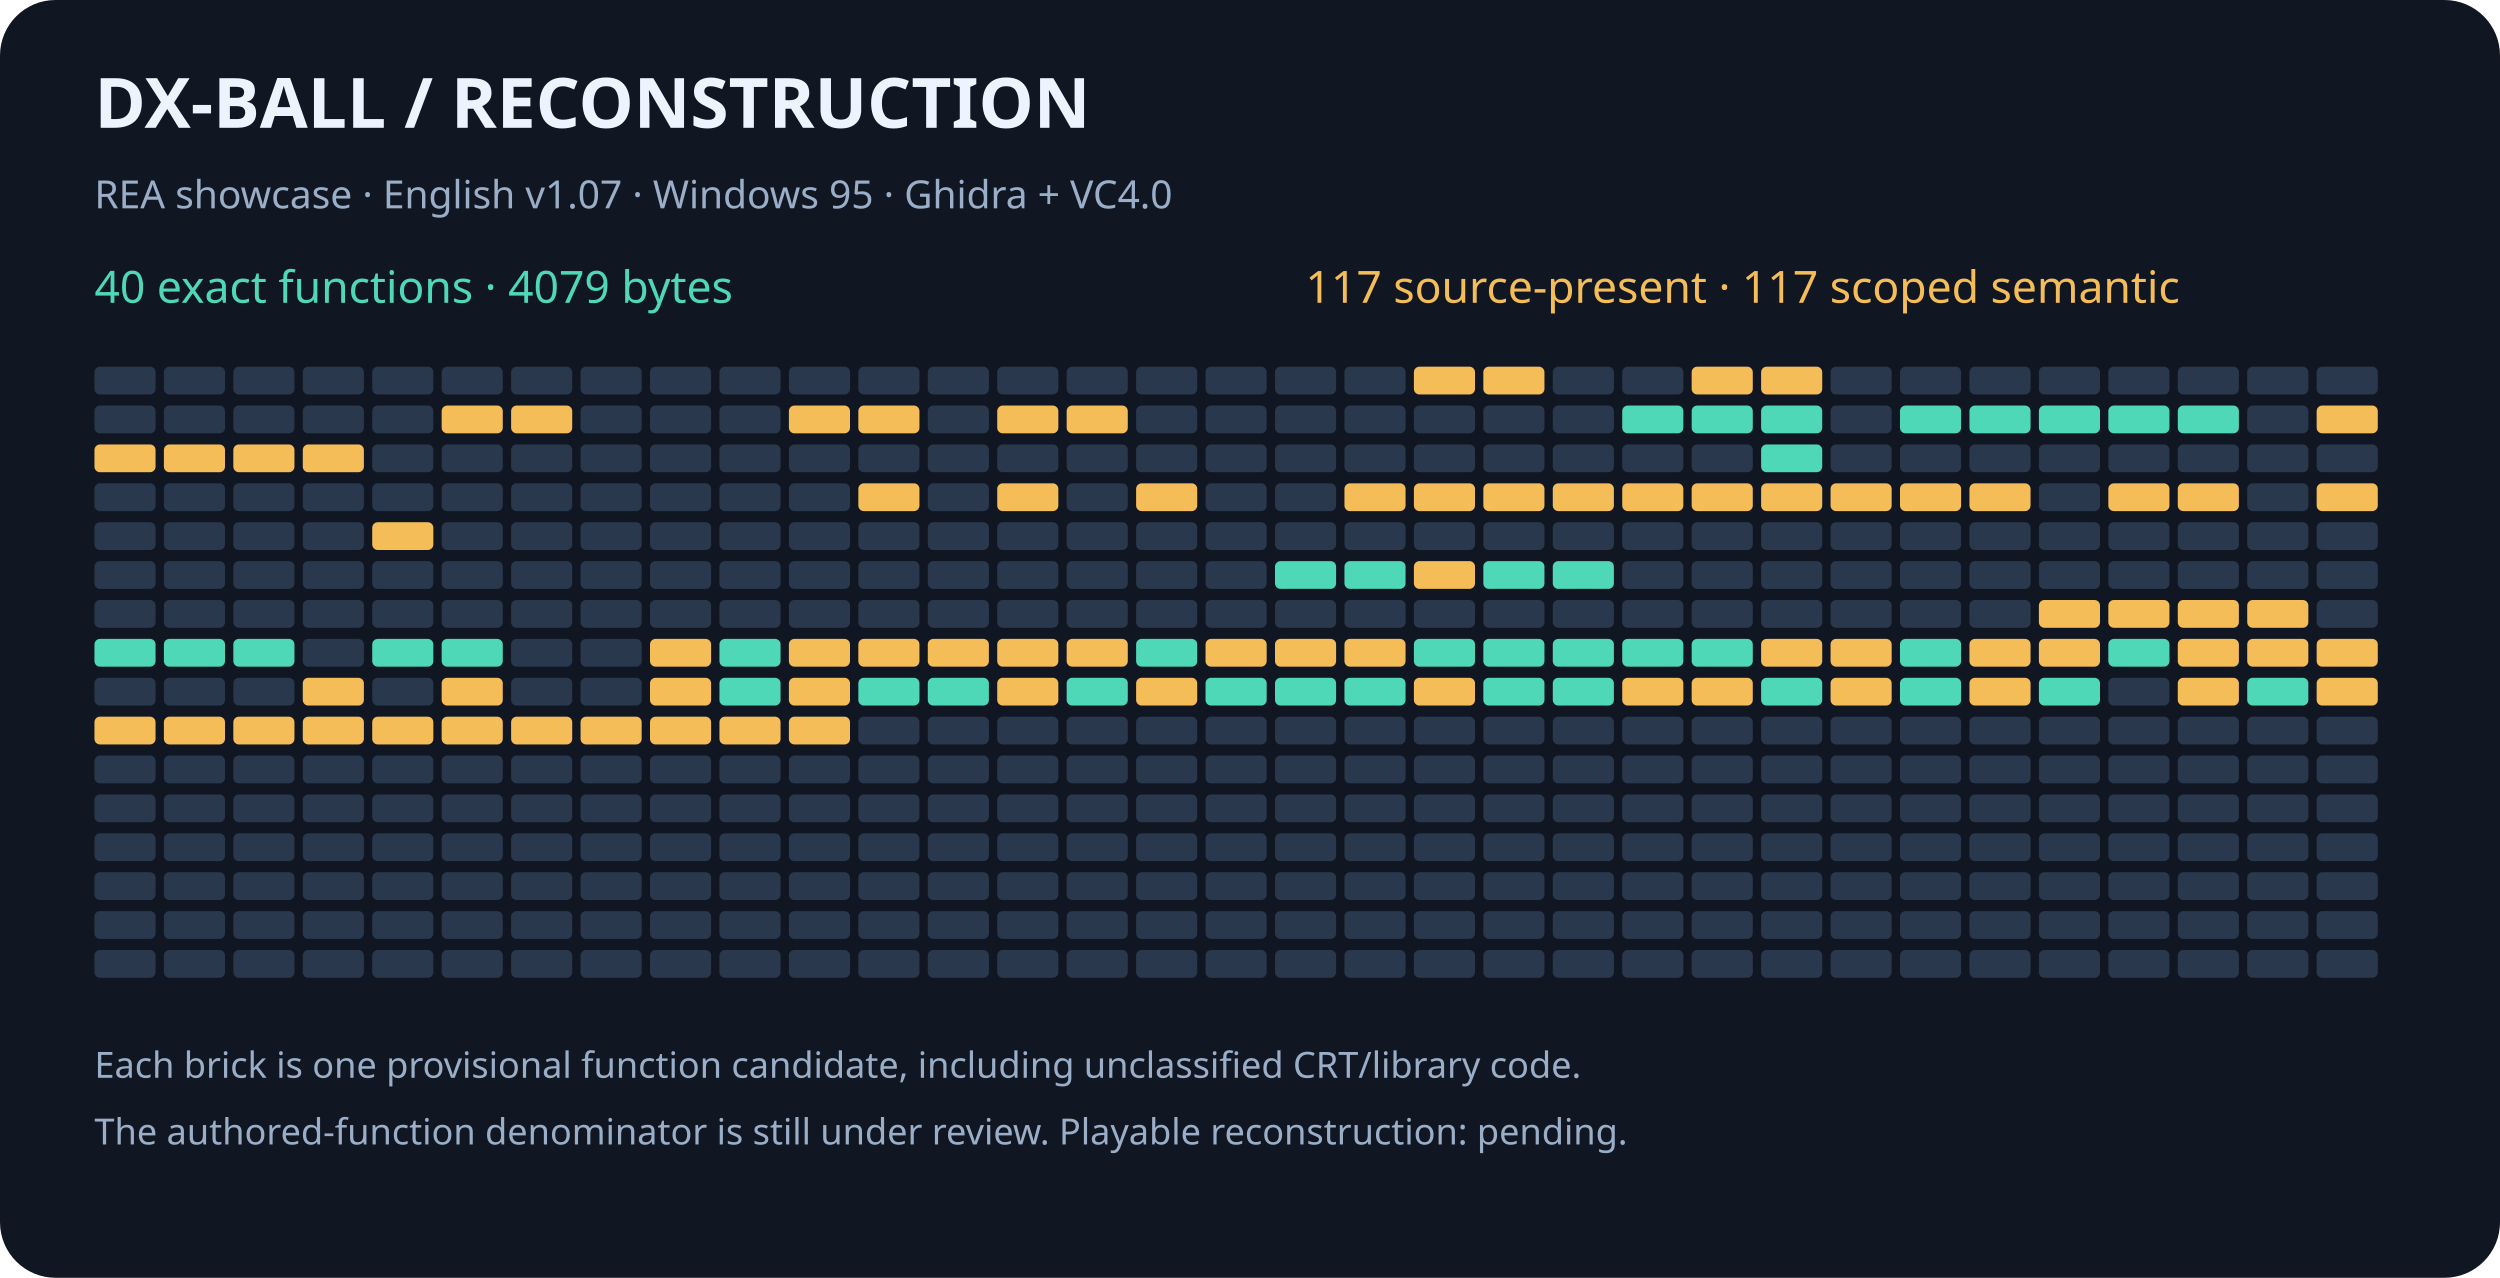
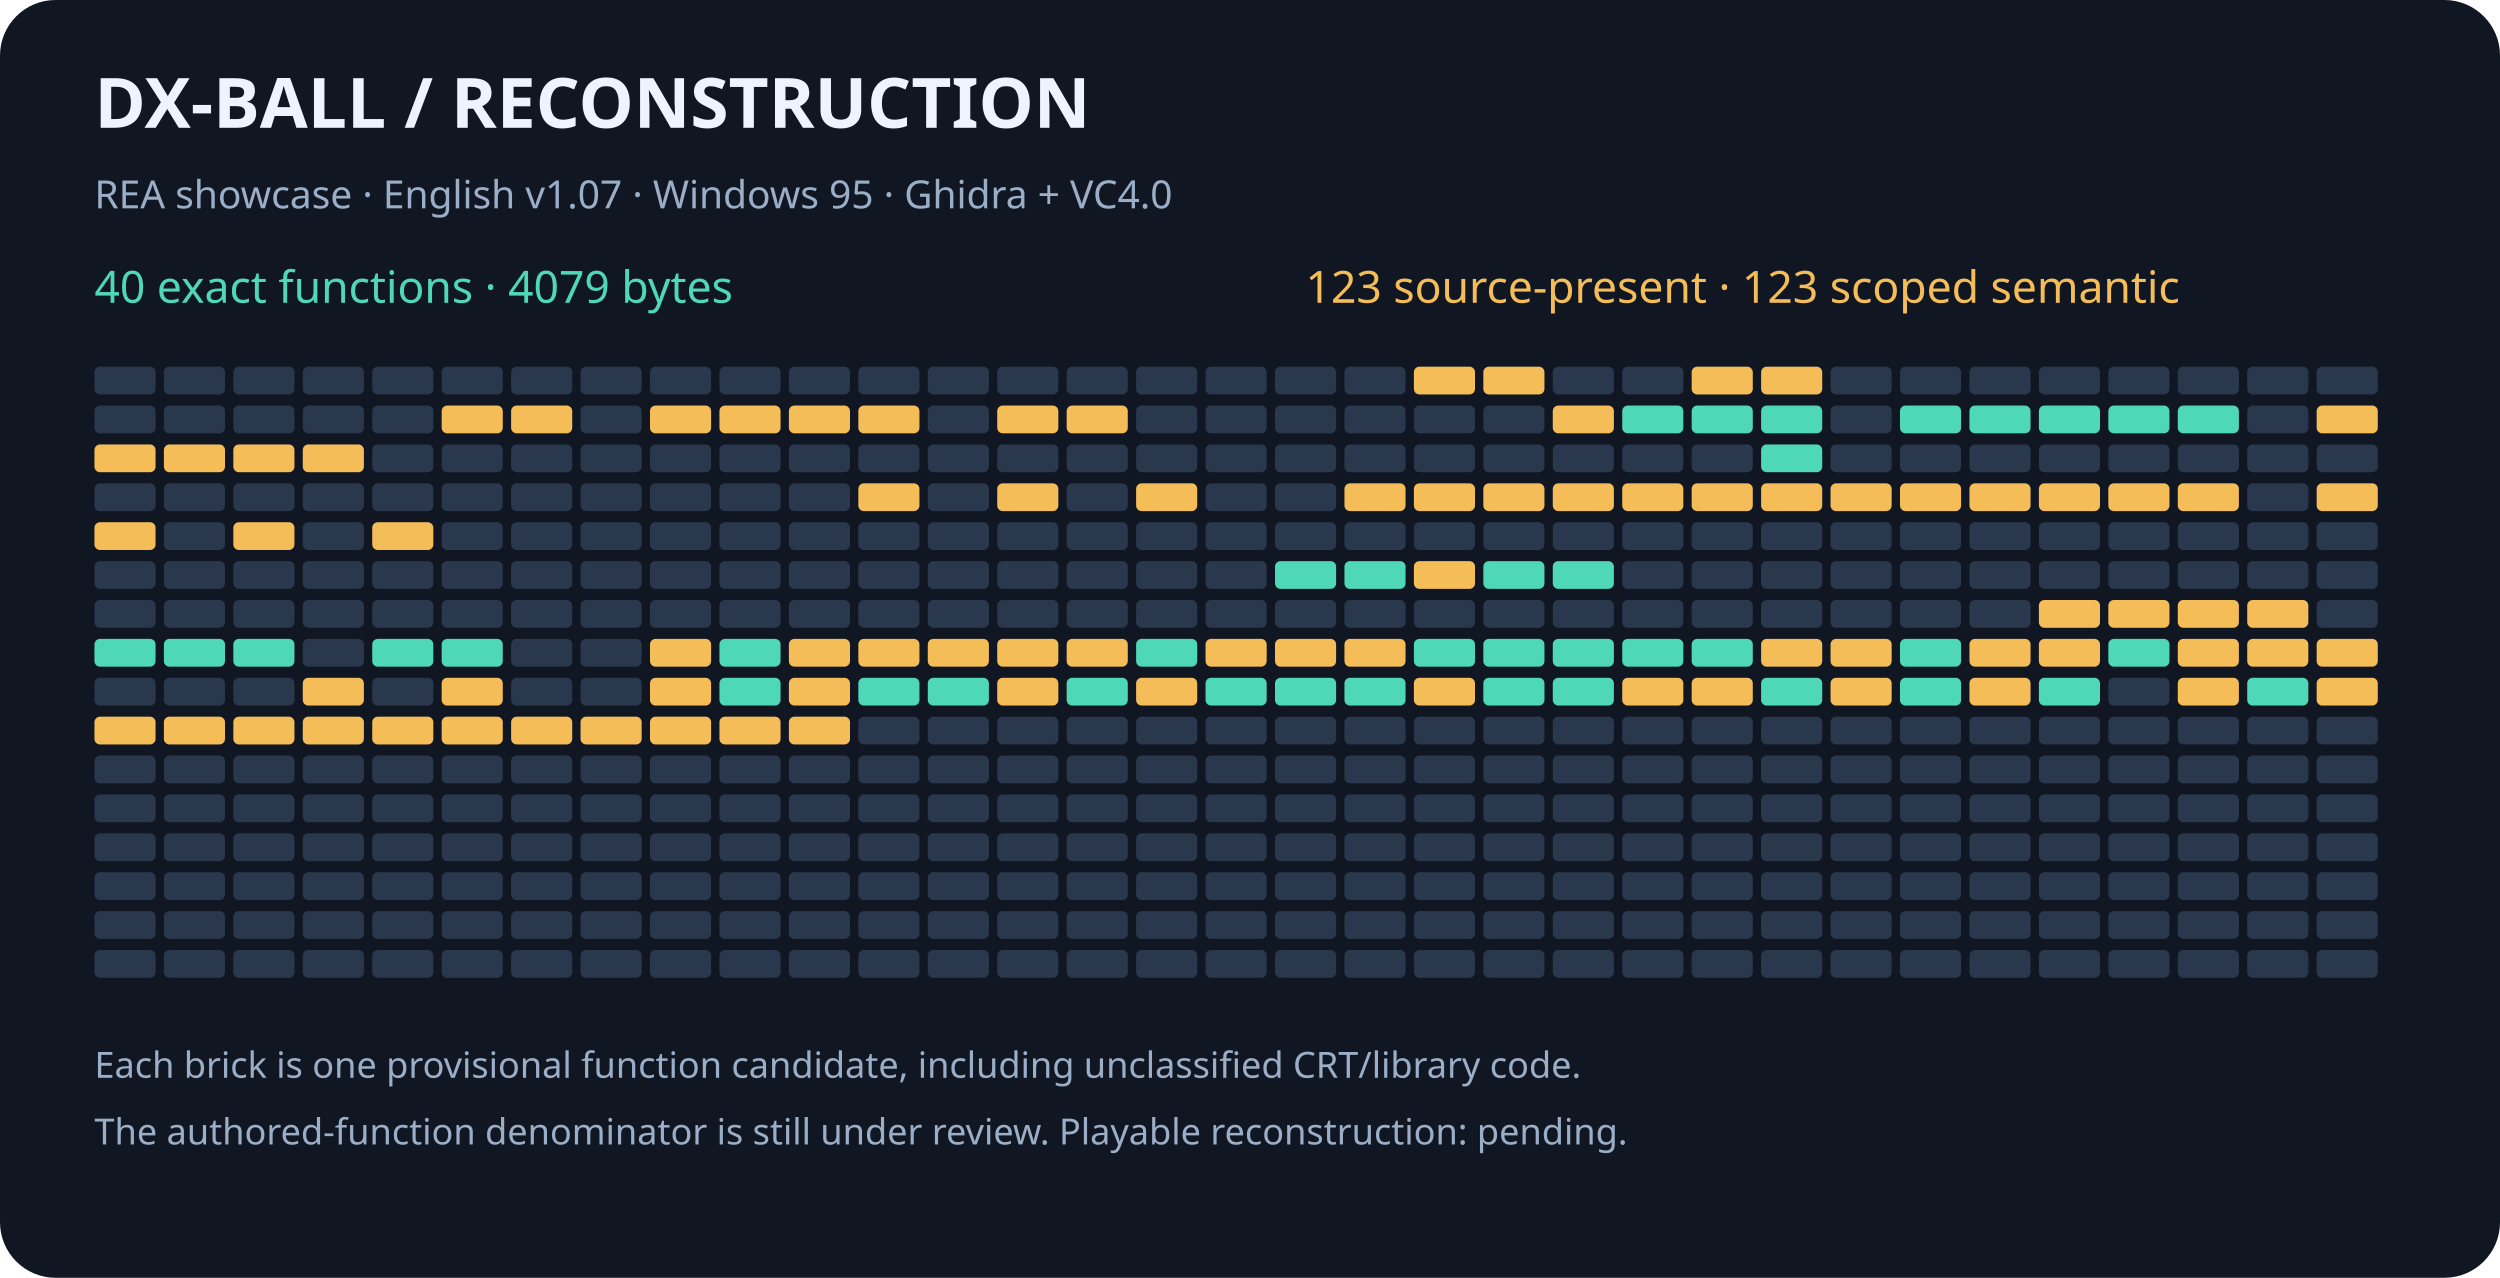
<svg xmlns="http://www.w3.org/2000/svg" width="900" height="460" viewBox="0 0 900 460" role="img" aria-labelledby="title desc">
  <rect width="900" height="460" rx="20" fill="#101722" />
  <g font-family="sans-serif">
    <text x="34" y="46" fill="#eef4ff" font-size="25" font-weight="bold">DX-BALL  /  RECONSTRUCTION</text>
    <text x="34" y="75" fill="#9baec8" font-size="14">REA showcase · English v1.07 · Windows 95 · Ghidra + VC4.0</text>
    <text x="34" y="109" fill="#4ed8b7" font-size="16">40 exact functions · 4079 bytes</text>
-     <text x="470" y="109" fill="#f5bd57" font-size="16">117 source-present · 117 scoped semantic</text>
+     <text x="470" y="109" fill="#f5bd57" font-size="16">123 source-present · 123 scoped semantic</text>
    <rect x="34" y="132" width="22" height="10" rx="2" fill="#29384c" />
    <rect x="59" y="132" width="22" height="10" rx="2" fill="#29384c" />
    <rect x="84" y="132" width="22" height="10" rx="2" fill="#29384c" />
    <rect x="109" y="132" width="22" height="10" rx="2" fill="#29384c" />
    <rect x="134" y="132" width="22" height="10" rx="2" fill="#29384c" />
    <rect x="159" y="132" width="22" height="10" rx="2" fill="#29384c" />
    <rect x="184" y="132" width="22" height="10" rx="2" fill="#29384c" />
    <rect x="209" y="132" width="22" height="10" rx="2" fill="#29384c" />
    <rect x="234" y="132" width="22" height="10" rx="2" fill="#29384c" />
    <rect x="259" y="132" width="22" height="10" rx="2" fill="#29384c" />
    <rect x="284" y="132" width="22" height="10" rx="2" fill="#29384c" />
    <rect x="309" y="132" width="22" height="10" rx="2" fill="#29384c" />
    <rect x="334" y="132" width="22" height="10" rx="2" fill="#29384c" />
    <rect x="359" y="132" width="22" height="10" rx="2" fill="#29384c" />
    <rect x="384" y="132" width="22" height="10" rx="2" fill="#29384c" />
    <rect x="409" y="132" width="22" height="10" rx="2" fill="#29384c" />
    <rect x="434" y="132" width="22" height="10" rx="2" fill="#29384c" />
    <rect x="459" y="132" width="22" height="10" rx="2" fill="#29384c" />
    <rect x="484" y="132" width="22" height="10" rx="2" fill="#29384c" />
    <rect x="509" y="132" width="22" height="10" rx="2" fill="#f5bd57" />
    <rect x="534" y="132" width="22" height="10" rx="2" fill="#f5bd57" />
    <rect x="559" y="132" width="22" height="10" rx="2" fill="#29384c" />
    <rect x="584" y="132" width="22" height="10" rx="2" fill="#29384c" />
    <rect x="609" y="132" width="22" height="10" rx="2" fill="#f5bd57" />
    <rect x="634" y="132" width="22" height="10" rx="2" fill="#f5bd57" />
    <rect x="659" y="132" width="22" height="10" rx="2" fill="#29384c" />
    <rect x="684" y="132" width="22" height="10" rx="2" fill="#29384c" />
    <rect x="709" y="132" width="22" height="10" rx="2" fill="#29384c" />
    <rect x="734" y="132" width="22" height="10" rx="2" fill="#29384c" />
    <rect x="759" y="132" width="22" height="10" rx="2" fill="#29384c" />
    <rect x="784" y="132" width="22" height="10" rx="2" fill="#29384c" />
    <rect x="809" y="132" width="22" height="10" rx="2" fill="#29384c" />
    <rect x="834" y="132" width="22" height="10" rx="2" fill="#29384c" />
    <rect x="34" y="146" width="22" height="10" rx="2" fill="#29384c" />
    <rect x="59" y="146" width="22" height="10" rx="2" fill="#29384c" />
    <rect x="84" y="146" width="22" height="10" rx="2" fill="#29384c" />
    <rect x="109" y="146" width="22" height="10" rx="2" fill="#29384c" />
    <rect x="134" y="146" width="22" height="10" rx="2" fill="#29384c" />
    <rect x="159" y="146" width="22" height="10" rx="2" fill="#f5bd57" />
    <rect x="184" y="146" width="22" height="10" rx="2" fill="#f5bd57" />
    <rect x="209" y="146" width="22" height="10" rx="2" fill="#29384c" />
-     <rect x="234" y="146" width="22" height="10" rx="2" fill="#29384c" />
-     <rect x="259" y="146" width="22" height="10" rx="2" fill="#29384c" />
+     <rect x="234" y="146" width="22" height="10" rx="2" fill="#f5bd57" />
+     <rect x="259" y="146" width="22" height="10" rx="2" fill="#f5bd57" />
    <rect x="284" y="146" width="22" height="10" rx="2" fill="#f5bd57" />
    <rect x="309" y="146" width="22" height="10" rx="2" fill="#f5bd57" />
    <rect x="334" y="146" width="22" height="10" rx="2" fill="#29384c" />
    <rect x="359" y="146" width="22" height="10" rx="2" fill="#f5bd57" />
    <rect x="384" y="146" width="22" height="10" rx="2" fill="#f5bd57" />
    <rect x="409" y="146" width="22" height="10" rx="2" fill="#29384c" />
    <rect x="434" y="146" width="22" height="10" rx="2" fill="#29384c" />
    <rect x="459" y="146" width="22" height="10" rx="2" fill="#29384c" />
    <rect x="484" y="146" width="22" height="10" rx="2" fill="#29384c" />
    <rect x="509" y="146" width="22" height="10" rx="2" fill="#29384c" />
    <rect x="534" y="146" width="22" height="10" rx="2" fill="#29384c" />
-     <rect x="559" y="146" width="22" height="10" rx="2" fill="#29384c" />
+     <rect x="559" y="146" width="22" height="10" rx="2" fill="#f5bd57" />
    <rect x="584" y="146" width="22" height="10" rx="2" fill="#4ed8b7" />
    <rect x="609" y="146" width="22" height="10" rx="2" fill="#4ed8b7" />
    <rect x="634" y="146" width="22" height="10" rx="2" fill="#4ed8b7" />
    <rect x="659" y="146" width="22" height="10" rx="2" fill="#29384c" />
    <rect x="684" y="146" width="22" height="10" rx="2" fill="#4ed8b7" />
    <rect x="709" y="146" width="22" height="10" rx="2" fill="#4ed8b7" />
    <rect x="734" y="146" width="22" height="10" rx="2" fill="#4ed8b7" />
    <rect x="759" y="146" width="22" height="10" rx="2" fill="#4ed8b7" />
    <rect x="784" y="146" width="22" height="10" rx="2" fill="#4ed8b7" />
    <rect x="809" y="146" width="22" height="10" rx="2" fill="#29384c" />
    <rect x="834" y="146" width="22" height="10" rx="2" fill="#f5bd57" />
    <rect x="34" y="160" width="22" height="10" rx="2" fill="#f5bd57" />
    <rect x="59" y="160" width="22" height="10" rx="2" fill="#f5bd57" />
    <rect x="84" y="160" width="22" height="10" rx="2" fill="#f5bd57" />
    <rect x="109" y="160" width="22" height="10" rx="2" fill="#f5bd57" />
    <rect x="134" y="160" width="22" height="10" rx="2" fill="#29384c" />
    <rect x="159" y="160" width="22" height="10" rx="2" fill="#29384c" />
    <rect x="184" y="160" width="22" height="10" rx="2" fill="#29384c" />
    <rect x="209" y="160" width="22" height="10" rx="2" fill="#29384c" />
    <rect x="234" y="160" width="22" height="10" rx="2" fill="#29384c" />
    <rect x="259" y="160" width="22" height="10" rx="2" fill="#29384c" />
    <rect x="284" y="160" width="22" height="10" rx="2" fill="#29384c" />
    <rect x="309" y="160" width="22" height="10" rx="2" fill="#29384c" />
    <rect x="334" y="160" width="22" height="10" rx="2" fill="#29384c" />
    <rect x="359" y="160" width="22" height="10" rx="2" fill="#29384c" />
    <rect x="384" y="160" width="22" height="10" rx="2" fill="#29384c" />
    <rect x="409" y="160" width="22" height="10" rx="2" fill="#29384c" />
    <rect x="434" y="160" width="22" height="10" rx="2" fill="#29384c" />
    <rect x="459" y="160" width="22" height="10" rx="2" fill="#29384c" />
    <rect x="484" y="160" width="22" height="10" rx="2" fill="#29384c" />
    <rect x="509" y="160" width="22" height="10" rx="2" fill="#29384c" />
    <rect x="534" y="160" width="22" height="10" rx="2" fill="#29384c" />
    <rect x="559" y="160" width="22" height="10" rx="2" fill="#29384c" />
    <rect x="584" y="160" width="22" height="10" rx="2" fill="#29384c" />
    <rect x="609" y="160" width="22" height="10" rx="2" fill="#29384c" />
    <rect x="634" y="160" width="22" height="10" rx="2" fill="#4ed8b7" />
    <rect x="659" y="160" width="22" height="10" rx="2" fill="#29384c" />
    <rect x="684" y="160" width="22" height="10" rx="2" fill="#29384c" />
    <rect x="709" y="160" width="22" height="10" rx="2" fill="#29384c" />
    <rect x="734" y="160" width="22" height="10" rx="2" fill="#29384c" />
    <rect x="759" y="160" width="22" height="10" rx="2" fill="#29384c" />
    <rect x="784" y="160" width="22" height="10" rx="2" fill="#29384c" />
    <rect x="809" y="160" width="22" height="10" rx="2" fill="#29384c" />
    <rect x="834" y="160" width="22" height="10" rx="2" fill="#29384c" />
    <rect x="34" y="174" width="22" height="10" rx="2" fill="#29384c" />
    <rect x="59" y="174" width="22" height="10" rx="2" fill="#29384c" />
    <rect x="84" y="174" width="22" height="10" rx="2" fill="#29384c" />
    <rect x="109" y="174" width="22" height="10" rx="2" fill="#29384c" />
    <rect x="134" y="174" width="22" height="10" rx="2" fill="#29384c" />
    <rect x="159" y="174" width="22" height="10" rx="2" fill="#29384c" />
    <rect x="184" y="174" width="22" height="10" rx="2" fill="#29384c" />
    <rect x="209" y="174" width="22" height="10" rx="2" fill="#29384c" />
    <rect x="234" y="174" width="22" height="10" rx="2" fill="#29384c" />
    <rect x="259" y="174" width="22" height="10" rx="2" fill="#29384c" />
    <rect x="284" y="174" width="22" height="10" rx="2" fill="#29384c" />
    <rect x="309" y="174" width="22" height="10" rx="2" fill="#f5bd57" />
    <rect x="334" y="174" width="22" height="10" rx="2" fill="#29384c" />
    <rect x="359" y="174" width="22" height="10" rx="2" fill="#f5bd57" />
    <rect x="384" y="174" width="22" height="10" rx="2" fill="#29384c" />
    <rect x="409" y="174" width="22" height="10" rx="2" fill="#f5bd57" />
    <rect x="434" y="174" width="22" height="10" rx="2" fill="#29384c" />
    <rect x="459" y="174" width="22" height="10" rx="2" fill="#29384c" />
    <rect x="484" y="174" width="22" height="10" rx="2" fill="#f5bd57" />
    <rect x="509" y="174" width="22" height="10" rx="2" fill="#f5bd57" />
    <rect x="534" y="174" width="22" height="10" rx="2" fill="#f5bd57" />
    <rect x="559" y="174" width="22" height="10" rx="2" fill="#f5bd57" />
    <rect x="584" y="174" width="22" height="10" rx="2" fill="#f5bd57" />
    <rect x="609" y="174" width="22" height="10" rx="2" fill="#f5bd57" />
    <rect x="634" y="174" width="22" height="10" rx="2" fill="#f5bd57" />
    <rect x="659" y="174" width="22" height="10" rx="2" fill="#f5bd57" />
    <rect x="684" y="174" width="22" height="10" rx="2" fill="#f5bd57" />
    <rect x="709" y="174" width="22" height="10" rx="2" fill="#f5bd57" />
-     <rect x="734" y="174" width="22" height="10" rx="2" fill="#29384c" />
+     <rect x="734" y="174" width="22" height="10" rx="2" fill="#f5bd57" />
    <rect x="759" y="174" width="22" height="10" rx="2" fill="#f5bd57" />
    <rect x="784" y="174" width="22" height="10" rx="2" fill="#f5bd57" />
    <rect x="809" y="174" width="22" height="10" rx="2" fill="#29384c" />
    <rect x="834" y="174" width="22" height="10" rx="2" fill="#f5bd57" />
-     <rect x="34" y="188" width="22" height="10" rx="2" fill="#29384c" />
+     <rect x="34" y="188" width="22" height="10" rx="2" fill="#f5bd57" />
    <rect x="59" y="188" width="22" height="10" rx="2" fill="#29384c" />
-     <rect x="84" y="188" width="22" height="10" rx="2" fill="#29384c" />
+     <rect x="84" y="188" width="22" height="10" rx="2" fill="#f5bd57" />
    <rect x="109" y="188" width="22" height="10" rx="2" fill="#29384c" />
    <rect x="134" y="188" width="22" height="10" rx="2" fill="#f5bd57" />
    <rect x="159" y="188" width="22" height="10" rx="2" fill="#29384c" />
    <rect x="184" y="188" width="22" height="10" rx="2" fill="#29384c" />
    <rect x="209" y="188" width="22" height="10" rx="2" fill="#29384c" />
    <rect x="234" y="188" width="22" height="10" rx="2" fill="#29384c" />
    <rect x="259" y="188" width="22" height="10" rx="2" fill="#29384c" />
    <rect x="284" y="188" width="22" height="10" rx="2" fill="#29384c" />
    <rect x="309" y="188" width="22" height="10" rx="2" fill="#29384c" />
    <rect x="334" y="188" width="22" height="10" rx="2" fill="#29384c" />
    <rect x="359" y="188" width="22" height="10" rx="2" fill="#29384c" />
    <rect x="384" y="188" width="22" height="10" rx="2" fill="#29384c" />
    <rect x="409" y="188" width="22" height="10" rx="2" fill="#29384c" />
    <rect x="434" y="188" width="22" height="10" rx="2" fill="#29384c" />
    <rect x="459" y="188" width="22" height="10" rx="2" fill="#29384c" />
    <rect x="484" y="188" width="22" height="10" rx="2" fill="#29384c" />
    <rect x="509" y="188" width="22" height="10" rx="2" fill="#29384c" />
    <rect x="534" y="188" width="22" height="10" rx="2" fill="#29384c" />
    <rect x="559" y="188" width="22" height="10" rx="2" fill="#29384c" />
    <rect x="584" y="188" width="22" height="10" rx="2" fill="#29384c" />
    <rect x="609" y="188" width="22" height="10" rx="2" fill="#29384c" />
    <rect x="634" y="188" width="22" height="10" rx="2" fill="#29384c" />
    <rect x="659" y="188" width="22" height="10" rx="2" fill="#29384c" />
    <rect x="684" y="188" width="22" height="10" rx="2" fill="#29384c" />
    <rect x="709" y="188" width="22" height="10" rx="2" fill="#29384c" />
    <rect x="734" y="188" width="22" height="10" rx="2" fill="#29384c" />
    <rect x="759" y="188" width="22" height="10" rx="2" fill="#29384c" />
    <rect x="784" y="188" width="22" height="10" rx="2" fill="#29384c" />
    <rect x="809" y="188" width="22" height="10" rx="2" fill="#29384c" />
    <rect x="834" y="188" width="22" height="10" rx="2" fill="#29384c" />
    <rect x="34" y="202" width="22" height="10" rx="2" fill="#29384c" />
    <rect x="59" y="202" width="22" height="10" rx="2" fill="#29384c" />
    <rect x="84" y="202" width="22" height="10" rx="2" fill="#29384c" />
    <rect x="109" y="202" width="22" height="10" rx="2" fill="#29384c" />
    <rect x="134" y="202" width="22" height="10" rx="2" fill="#29384c" />
    <rect x="159" y="202" width="22" height="10" rx="2" fill="#29384c" />
    <rect x="184" y="202" width="22" height="10" rx="2" fill="#29384c" />
    <rect x="209" y="202" width="22" height="10" rx="2" fill="#29384c" />
    <rect x="234" y="202" width="22" height="10" rx="2" fill="#29384c" />
    <rect x="259" y="202" width="22" height="10" rx="2" fill="#29384c" />
    <rect x="284" y="202" width="22" height="10" rx="2" fill="#29384c" />
    <rect x="309" y="202" width="22" height="10" rx="2" fill="#29384c" />
    <rect x="334" y="202" width="22" height="10" rx="2" fill="#29384c" />
    <rect x="359" y="202" width="22" height="10" rx="2" fill="#29384c" />
    <rect x="384" y="202" width="22" height="10" rx="2" fill="#29384c" />
    <rect x="409" y="202" width="22" height="10" rx="2" fill="#29384c" />
    <rect x="434" y="202" width="22" height="10" rx="2" fill="#29384c" />
    <rect x="459" y="202" width="22" height="10" rx="2" fill="#4ed8b7" />
    <rect x="484" y="202" width="22" height="10" rx="2" fill="#4ed8b7" />
    <rect x="509" y="202" width="22" height="10" rx="2" fill="#f5bd57" />
    <rect x="534" y="202" width="22" height="10" rx="2" fill="#4ed8b7" />
    <rect x="559" y="202" width="22" height="10" rx="2" fill="#4ed8b7" />
    <rect x="584" y="202" width="22" height="10" rx="2" fill="#29384c" />
    <rect x="609" y="202" width="22" height="10" rx="2" fill="#29384c" />
    <rect x="634" y="202" width="22" height="10" rx="2" fill="#29384c" />
    <rect x="659" y="202" width="22" height="10" rx="2" fill="#29384c" />
    <rect x="684" y="202" width="22" height="10" rx="2" fill="#29384c" />
    <rect x="709" y="202" width="22" height="10" rx="2" fill="#29384c" />
    <rect x="734" y="202" width="22" height="10" rx="2" fill="#29384c" />
    <rect x="759" y="202" width="22" height="10" rx="2" fill="#29384c" />
    <rect x="784" y="202" width="22" height="10" rx="2" fill="#29384c" />
    <rect x="809" y="202" width="22" height="10" rx="2" fill="#29384c" />
    <rect x="834" y="202" width="22" height="10" rx="2" fill="#29384c" />
    <rect x="34" y="216" width="22" height="10" rx="2" fill="#29384c" />
    <rect x="59" y="216" width="22" height="10" rx="2" fill="#29384c" />
    <rect x="84" y="216" width="22" height="10" rx="2" fill="#29384c" />
    <rect x="109" y="216" width="22" height="10" rx="2" fill="#29384c" />
    <rect x="134" y="216" width="22" height="10" rx="2" fill="#29384c" />
    <rect x="159" y="216" width="22" height="10" rx="2" fill="#29384c" />
    <rect x="184" y="216" width="22" height="10" rx="2" fill="#29384c" />
    <rect x="209" y="216" width="22" height="10" rx="2" fill="#29384c" />
    <rect x="234" y="216" width="22" height="10" rx="2" fill="#29384c" />
    <rect x="259" y="216" width="22" height="10" rx="2" fill="#29384c" />
    <rect x="284" y="216" width="22" height="10" rx="2" fill="#29384c" />
    <rect x="309" y="216" width="22" height="10" rx="2" fill="#29384c" />
    <rect x="334" y="216" width="22" height="10" rx="2" fill="#29384c" />
    <rect x="359" y="216" width="22" height="10" rx="2" fill="#29384c" />
    <rect x="384" y="216" width="22" height="10" rx="2" fill="#29384c" />
    <rect x="409" y="216" width="22" height="10" rx="2" fill="#29384c" />
    <rect x="434" y="216" width="22" height="10" rx="2" fill="#29384c" />
    <rect x="459" y="216" width="22" height="10" rx="2" fill="#29384c" />
    <rect x="484" y="216" width="22" height="10" rx="2" fill="#29384c" />
    <rect x="509" y="216" width="22" height="10" rx="2" fill="#29384c" />
    <rect x="534" y="216" width="22" height="10" rx="2" fill="#29384c" />
    <rect x="559" y="216" width="22" height="10" rx="2" fill="#29384c" />
    <rect x="584" y="216" width="22" height="10" rx="2" fill="#29384c" />
    <rect x="609" y="216" width="22" height="10" rx="2" fill="#29384c" />
    <rect x="634" y="216" width="22" height="10" rx="2" fill="#29384c" />
    <rect x="659" y="216" width="22" height="10" rx="2" fill="#29384c" />
    <rect x="684" y="216" width="22" height="10" rx="2" fill="#29384c" />
    <rect x="709" y="216" width="22" height="10" rx="2" fill="#29384c" />
    <rect x="734" y="216" width="22" height="10" rx="2" fill="#f5bd57" />
    <rect x="759" y="216" width="22" height="10" rx="2" fill="#f5bd57" />
    <rect x="784" y="216" width="22" height="10" rx="2" fill="#f5bd57" />
    <rect x="809" y="216" width="22" height="10" rx="2" fill="#f5bd57" />
    <rect x="834" y="216" width="22" height="10" rx="2" fill="#29384c" />
    <rect x="34" y="230" width="22" height="10" rx="2" fill="#4ed8b7" />
    <rect x="59" y="230" width="22" height="10" rx="2" fill="#4ed8b7" />
    <rect x="84" y="230" width="22" height="10" rx="2" fill="#4ed8b7" />
    <rect x="109" y="230" width="22" height="10" rx="2" fill="#29384c" />
    <rect x="134" y="230" width="22" height="10" rx="2" fill="#4ed8b7" />
    <rect x="159" y="230" width="22" height="10" rx="2" fill="#4ed8b7" />
    <rect x="184" y="230" width="22" height="10" rx="2" fill="#29384c" />
    <rect x="209" y="230" width="22" height="10" rx="2" fill="#29384c" />
    <rect x="234" y="230" width="22" height="10" rx="2" fill="#f5bd57" />
    <rect x="259" y="230" width="22" height="10" rx="2" fill="#4ed8b7" />
    <rect x="284" y="230" width="22" height="10" rx="2" fill="#f5bd57" />
    <rect x="309" y="230" width="22" height="10" rx="2" fill="#f5bd57" />
    <rect x="334" y="230" width="22" height="10" rx="2" fill="#f5bd57" />
    <rect x="359" y="230" width="22" height="10" rx="2" fill="#f5bd57" />
    <rect x="384" y="230" width="22" height="10" rx="2" fill="#f5bd57" />
    <rect x="409" y="230" width="22" height="10" rx="2" fill="#4ed8b7" />
    <rect x="434" y="230" width="22" height="10" rx="2" fill="#f5bd57" />
    <rect x="459" y="230" width="22" height="10" rx="2" fill="#f5bd57" />
    <rect x="484" y="230" width="22" height="10" rx="2" fill="#f5bd57" />
    <rect x="509" y="230" width="22" height="10" rx="2" fill="#4ed8b7" />
    <rect x="534" y="230" width="22" height="10" rx="2" fill="#4ed8b7" />
    <rect x="559" y="230" width="22" height="10" rx="2" fill="#4ed8b7" />
    <rect x="584" y="230" width="22" height="10" rx="2" fill="#4ed8b7" />
    <rect x="609" y="230" width="22" height="10" rx="2" fill="#4ed8b7" />
    <rect x="634" y="230" width="22" height="10" rx="2" fill="#f5bd57" />
    <rect x="659" y="230" width="22" height="10" rx="2" fill="#f5bd57" />
    <rect x="684" y="230" width="22" height="10" rx="2" fill="#4ed8b7" />
    <rect x="709" y="230" width="22" height="10" rx="2" fill="#f5bd57" />
    <rect x="734" y="230" width="22" height="10" rx="2" fill="#f5bd57" />
    <rect x="759" y="230" width="22" height="10" rx="2" fill="#4ed8b7" />
    <rect x="784" y="230" width="22" height="10" rx="2" fill="#f5bd57" />
    <rect x="809" y="230" width="22" height="10" rx="2" fill="#f5bd57" />
    <rect x="834" y="230" width="22" height="10" rx="2" fill="#f5bd57" />
    <rect x="34" y="244" width="22" height="10" rx="2" fill="#29384c" />
    <rect x="59" y="244" width="22" height="10" rx="2" fill="#29384c" />
    <rect x="84" y="244" width="22" height="10" rx="2" fill="#29384c" />
    <rect x="109" y="244" width="22" height="10" rx="2" fill="#f5bd57" />
    <rect x="134" y="244" width="22" height="10" rx="2" fill="#29384c" />
    <rect x="159" y="244" width="22" height="10" rx="2" fill="#f5bd57" />
    <rect x="184" y="244" width="22" height="10" rx="2" fill="#29384c" />
    <rect x="209" y="244" width="22" height="10" rx="2" fill="#29384c" />
    <rect x="234" y="244" width="22" height="10" rx="2" fill="#f5bd57" />
    <rect x="259" y="244" width="22" height="10" rx="2" fill="#4ed8b7" />
    <rect x="284" y="244" width="22" height="10" rx="2" fill="#f5bd57" />
    <rect x="309" y="244" width="22" height="10" rx="2" fill="#4ed8b7" />
    <rect x="334" y="244" width="22" height="10" rx="2" fill="#4ed8b7" />
    <rect x="359" y="244" width="22" height="10" rx="2" fill="#f5bd57" />
    <rect x="384" y="244" width="22" height="10" rx="2" fill="#4ed8b7" />
    <rect x="409" y="244" width="22" height="10" rx="2" fill="#f5bd57" />
    <rect x="434" y="244" width="22" height="10" rx="2" fill="#4ed8b7" />
    <rect x="459" y="244" width="22" height="10" rx="2" fill="#4ed8b7" />
    <rect x="484" y="244" width="22" height="10" rx="2" fill="#4ed8b7" />
    <rect x="509" y="244" width="22" height="10" rx="2" fill="#f5bd57" />
    <rect x="534" y="244" width="22" height="10" rx="2" fill="#4ed8b7" />
    <rect x="559" y="244" width="22" height="10" rx="2" fill="#4ed8b7" />
    <rect x="584" y="244" width="22" height="10" rx="2" fill="#f5bd57" />
    <rect x="609" y="244" width="22" height="10" rx="2" fill="#f5bd57" />
    <rect x="634" y="244" width="22" height="10" rx="2" fill="#4ed8b7" />
    <rect x="659" y="244" width="22" height="10" rx="2" fill="#f5bd57" />
    <rect x="684" y="244" width="22" height="10" rx="2" fill="#4ed8b7" />
    <rect x="709" y="244" width="22" height="10" rx="2" fill="#f5bd57" />
    <rect x="734" y="244" width="22" height="10" rx="2" fill="#4ed8b7" />
    <rect x="759" y="244" width="22" height="10" rx="2" fill="#29384c" />
    <rect x="784" y="244" width="22" height="10" rx="2" fill="#f5bd57" />
    <rect x="809" y="244" width="22" height="10" rx="2" fill="#4ed8b7" />
    <rect x="834" y="244" width="22" height="10" rx="2" fill="#f5bd57" />
    <rect x="34" y="258" width="22" height="10" rx="2" fill="#f5bd57" />
    <rect x="59" y="258" width="22" height="10" rx="2" fill="#f5bd57" />
    <rect x="84" y="258" width="22" height="10" rx="2" fill="#f5bd57" />
    <rect x="109" y="258" width="22" height="10" rx="2" fill="#f5bd57" />
    <rect x="134" y="258" width="22" height="10" rx="2" fill="#f5bd57" />
    <rect x="159" y="258" width="22" height="10" rx="2" fill="#f5bd57" />
    <rect x="184" y="258" width="22" height="10" rx="2" fill="#f5bd57" />
    <rect x="209" y="258" width="22" height="10" rx="2" fill="#f5bd57" />
    <rect x="234" y="258" width="22" height="10" rx="2" fill="#f5bd57" />
    <rect x="259" y="258" width="22" height="10" rx="2" fill="#f5bd57" />
    <rect x="284" y="258" width="22" height="10" rx="2" fill="#f5bd57" />
    <rect x="309" y="258" width="22" height="10" rx="2" fill="#29384c" />
    <rect x="334" y="258" width="22" height="10" rx="2" fill="#29384c" />
    <rect x="359" y="258" width="22" height="10" rx="2" fill="#29384c" />
    <rect x="384" y="258" width="22" height="10" rx="2" fill="#29384c" />
    <rect x="409" y="258" width="22" height="10" rx="2" fill="#29384c" />
    <rect x="434" y="258" width="22" height="10" rx="2" fill="#29384c" />
    <rect x="459" y="258" width="22" height="10" rx="2" fill="#29384c" />
    <rect x="484" y="258" width="22" height="10" rx="2" fill="#29384c" />
    <rect x="509" y="258" width="22" height="10" rx="2" fill="#29384c" />
    <rect x="534" y="258" width="22" height="10" rx="2" fill="#29384c" />
    <rect x="559" y="258" width="22" height="10" rx="2" fill="#29384c" />
    <rect x="584" y="258" width="22" height="10" rx="2" fill="#29384c" />
    <rect x="609" y="258" width="22" height="10" rx="2" fill="#29384c" />
    <rect x="634" y="258" width="22" height="10" rx="2" fill="#29384c" />
    <rect x="659" y="258" width="22" height="10" rx="2" fill="#29384c" />
    <rect x="684" y="258" width="22" height="10" rx="2" fill="#29384c" />
    <rect x="709" y="258" width="22" height="10" rx="2" fill="#29384c" />
    <rect x="734" y="258" width="22" height="10" rx="2" fill="#29384c" />
    <rect x="759" y="258" width="22" height="10" rx="2" fill="#29384c" />
    <rect x="784" y="258" width="22" height="10" rx="2" fill="#29384c" />
    <rect x="809" y="258" width="22" height="10" rx="2" fill="#29384c" />
    <rect x="834" y="258" width="22" height="10" rx="2" fill="#29384c" />
    <rect x="34" y="272" width="22" height="10" rx="2" fill="#29384c" />
    <rect x="59" y="272" width="22" height="10" rx="2" fill="#29384c" />
    <rect x="84" y="272" width="22" height="10" rx="2" fill="#29384c" />
    <rect x="109" y="272" width="22" height="10" rx="2" fill="#29384c" />
    <rect x="134" y="272" width="22" height="10" rx="2" fill="#29384c" />
    <rect x="159" y="272" width="22" height="10" rx="2" fill="#29384c" />
    <rect x="184" y="272" width="22" height="10" rx="2" fill="#29384c" />
    <rect x="209" y="272" width="22" height="10" rx="2" fill="#29384c" />
    <rect x="234" y="272" width="22" height="10" rx="2" fill="#29384c" />
    <rect x="259" y="272" width="22" height="10" rx="2" fill="#29384c" />
    <rect x="284" y="272" width="22" height="10" rx="2" fill="#29384c" />
    <rect x="309" y="272" width="22" height="10" rx="2" fill="#29384c" />
    <rect x="334" y="272" width="22" height="10" rx="2" fill="#29384c" />
    <rect x="359" y="272" width="22" height="10" rx="2" fill="#29384c" />
    <rect x="384" y="272" width="22" height="10" rx="2" fill="#29384c" />
    <rect x="409" y="272" width="22" height="10" rx="2" fill="#29384c" />
    <rect x="434" y="272" width="22" height="10" rx="2" fill="#29384c" />
    <rect x="459" y="272" width="22" height="10" rx="2" fill="#29384c" />
    <rect x="484" y="272" width="22" height="10" rx="2" fill="#29384c" />
    <rect x="509" y="272" width="22" height="10" rx="2" fill="#29384c" />
    <rect x="534" y="272" width="22" height="10" rx="2" fill="#29384c" />
    <rect x="559" y="272" width="22" height="10" rx="2" fill="#29384c" />
    <rect x="584" y="272" width="22" height="10" rx="2" fill="#29384c" />
    <rect x="609" y="272" width="22" height="10" rx="2" fill="#29384c" />
    <rect x="634" y="272" width="22" height="10" rx="2" fill="#29384c" />
    <rect x="659" y="272" width="22" height="10" rx="2" fill="#29384c" />
    <rect x="684" y="272" width="22" height="10" rx="2" fill="#29384c" />
    <rect x="709" y="272" width="22" height="10" rx="2" fill="#29384c" />
    <rect x="734" y="272" width="22" height="10" rx="2" fill="#29384c" />
    <rect x="759" y="272" width="22" height="10" rx="2" fill="#29384c" />
    <rect x="784" y="272" width="22" height="10" rx="2" fill="#29384c" />
    <rect x="809" y="272" width="22" height="10" rx="2" fill="#29384c" />
    <rect x="834" y="272" width="22" height="10" rx="2" fill="#29384c" />
    <rect x="34" y="286" width="22" height="10" rx="2" fill="#29384c" />
    <rect x="59" y="286" width="22" height="10" rx="2" fill="#29384c" />
    <rect x="84" y="286" width="22" height="10" rx="2" fill="#29384c" />
    <rect x="109" y="286" width="22" height="10" rx="2" fill="#29384c" />
    <rect x="134" y="286" width="22" height="10" rx="2" fill="#29384c" />
    <rect x="159" y="286" width="22" height="10" rx="2" fill="#29384c" />
    <rect x="184" y="286" width="22" height="10" rx="2" fill="#29384c" />
    <rect x="209" y="286" width="22" height="10" rx="2" fill="#29384c" />
    <rect x="234" y="286" width="22" height="10" rx="2" fill="#29384c" />
    <rect x="259" y="286" width="22" height="10" rx="2" fill="#29384c" />
    <rect x="284" y="286" width="22" height="10" rx="2" fill="#29384c" />
    <rect x="309" y="286" width="22" height="10" rx="2" fill="#29384c" />
    <rect x="334" y="286" width="22" height="10" rx="2" fill="#29384c" />
    <rect x="359" y="286" width="22" height="10" rx="2" fill="#29384c" />
    <rect x="384" y="286" width="22" height="10" rx="2" fill="#29384c" />
    <rect x="409" y="286" width="22" height="10" rx="2" fill="#29384c" />
    <rect x="434" y="286" width="22" height="10" rx="2" fill="#29384c" />
    <rect x="459" y="286" width="22" height="10" rx="2" fill="#29384c" />
    <rect x="484" y="286" width="22" height="10" rx="2" fill="#29384c" />
    <rect x="509" y="286" width="22" height="10" rx="2" fill="#29384c" />
    <rect x="534" y="286" width="22" height="10" rx="2" fill="#29384c" />
    <rect x="559" y="286" width="22" height="10" rx="2" fill="#29384c" />
    <rect x="584" y="286" width="22" height="10" rx="2" fill="#29384c" />
    <rect x="609" y="286" width="22" height="10" rx="2" fill="#29384c" />
    <rect x="634" y="286" width="22" height="10" rx="2" fill="#29384c" />
    <rect x="659" y="286" width="22" height="10" rx="2" fill="#29384c" />
    <rect x="684" y="286" width="22" height="10" rx="2" fill="#29384c" />
    <rect x="709" y="286" width="22" height="10" rx="2" fill="#29384c" />
    <rect x="734" y="286" width="22" height="10" rx="2" fill="#29384c" />
    <rect x="759" y="286" width="22" height="10" rx="2" fill="#29384c" />
    <rect x="784" y="286" width="22" height="10" rx="2" fill="#29384c" />
    <rect x="809" y="286" width="22" height="10" rx="2" fill="#29384c" />
    <rect x="834" y="286" width="22" height="10" rx="2" fill="#29384c" />
    <rect x="34" y="300" width="22" height="10" rx="2" fill="#29384c" />
    <rect x="59" y="300" width="22" height="10" rx="2" fill="#29384c" />
    <rect x="84" y="300" width="22" height="10" rx="2" fill="#29384c" />
    <rect x="109" y="300" width="22" height="10" rx="2" fill="#29384c" />
    <rect x="134" y="300" width="22" height="10" rx="2" fill="#29384c" />
    <rect x="159" y="300" width="22" height="10" rx="2" fill="#29384c" />
    <rect x="184" y="300" width="22" height="10" rx="2" fill="#29384c" />
    <rect x="209" y="300" width="22" height="10" rx="2" fill="#29384c" />
    <rect x="234" y="300" width="22" height="10" rx="2" fill="#29384c" />
    <rect x="259" y="300" width="22" height="10" rx="2" fill="#29384c" />
    <rect x="284" y="300" width="22" height="10" rx="2" fill="#29384c" />
    <rect x="309" y="300" width="22" height="10" rx="2" fill="#29384c" />
    <rect x="334" y="300" width="22" height="10" rx="2" fill="#29384c" />
    <rect x="359" y="300" width="22" height="10" rx="2" fill="#29384c" />
    <rect x="384" y="300" width="22" height="10" rx="2" fill="#29384c" />
    <rect x="409" y="300" width="22" height="10" rx="2" fill="#29384c" />
    <rect x="434" y="300" width="22" height="10" rx="2" fill="#29384c" />
    <rect x="459" y="300" width="22" height="10" rx="2" fill="#29384c" />
    <rect x="484" y="300" width="22" height="10" rx="2" fill="#29384c" />
    <rect x="509" y="300" width="22" height="10" rx="2" fill="#29384c" />
    <rect x="534" y="300" width="22" height="10" rx="2" fill="#29384c" />
    <rect x="559" y="300" width="22" height="10" rx="2" fill="#29384c" />
    <rect x="584" y="300" width="22" height="10" rx="2" fill="#29384c" />
    <rect x="609" y="300" width="22" height="10" rx="2" fill="#29384c" />
    <rect x="634" y="300" width="22" height="10" rx="2" fill="#29384c" />
    <rect x="659" y="300" width="22" height="10" rx="2" fill="#29384c" />
    <rect x="684" y="300" width="22" height="10" rx="2" fill="#29384c" />
    <rect x="709" y="300" width="22" height="10" rx="2" fill="#29384c" />
    <rect x="734" y="300" width="22" height="10" rx="2" fill="#29384c" />
    <rect x="759" y="300" width="22" height="10" rx="2" fill="#29384c" />
    <rect x="784" y="300" width="22" height="10" rx="2" fill="#29384c" />
    <rect x="809" y="300" width="22" height="10" rx="2" fill="#29384c" />
    <rect x="834" y="300" width="22" height="10" rx="2" fill="#29384c" />
    <rect x="34" y="314" width="22" height="10" rx="2" fill="#29384c" />
    <rect x="59" y="314" width="22" height="10" rx="2" fill="#29384c" />
    <rect x="84" y="314" width="22" height="10" rx="2" fill="#29384c" />
    <rect x="109" y="314" width="22" height="10" rx="2" fill="#29384c" />
    <rect x="134" y="314" width="22" height="10" rx="2" fill="#29384c" />
    <rect x="159" y="314" width="22" height="10" rx="2" fill="#29384c" />
    <rect x="184" y="314" width="22" height="10" rx="2" fill="#29384c" />
    <rect x="209" y="314" width="22" height="10" rx="2" fill="#29384c" />
    <rect x="234" y="314" width="22" height="10" rx="2" fill="#29384c" />
    <rect x="259" y="314" width="22" height="10" rx="2" fill="#29384c" />
    <rect x="284" y="314" width="22" height="10" rx="2" fill="#29384c" />
    <rect x="309" y="314" width="22" height="10" rx="2" fill="#29384c" />
    <rect x="334" y="314" width="22" height="10" rx="2" fill="#29384c" />
    <rect x="359" y="314" width="22" height="10" rx="2" fill="#29384c" />
    <rect x="384" y="314" width="22" height="10" rx="2" fill="#29384c" />
    <rect x="409" y="314" width="22" height="10" rx="2" fill="#29384c" />
    <rect x="434" y="314" width="22" height="10" rx="2" fill="#29384c" />
    <rect x="459" y="314" width="22" height="10" rx="2" fill="#29384c" />
    <rect x="484" y="314" width="22" height="10" rx="2" fill="#29384c" />
    <rect x="509" y="314" width="22" height="10" rx="2" fill="#29384c" />
    <rect x="534" y="314" width="22" height="10" rx="2" fill="#29384c" />
    <rect x="559" y="314" width="22" height="10" rx="2" fill="#29384c" />
    <rect x="584" y="314" width="22" height="10" rx="2" fill="#29384c" />
    <rect x="609" y="314" width="22" height="10" rx="2" fill="#29384c" />
    <rect x="634" y="314" width="22" height="10" rx="2" fill="#29384c" />
    <rect x="659" y="314" width="22" height="10" rx="2" fill="#29384c" />
    <rect x="684" y="314" width="22" height="10" rx="2" fill="#29384c" />
    <rect x="709" y="314" width="22" height="10" rx="2" fill="#29384c" />
    <rect x="734" y="314" width="22" height="10" rx="2" fill="#29384c" />
    <rect x="759" y="314" width="22" height="10" rx="2" fill="#29384c" />
    <rect x="784" y="314" width="22" height="10" rx="2" fill="#29384c" />
    <rect x="809" y="314" width="22" height="10" rx="2" fill="#29384c" />
    <rect x="834" y="314" width="22" height="10" rx="2" fill="#29384c" />
    <rect x="34" y="328" width="22" height="10" rx="2" fill="#29384c" />
    <rect x="59" y="328" width="22" height="10" rx="2" fill="#29384c" />
    <rect x="84" y="328" width="22" height="10" rx="2" fill="#29384c" />
    <rect x="109" y="328" width="22" height="10" rx="2" fill="#29384c" />
    <rect x="134" y="328" width="22" height="10" rx="2" fill="#29384c" />
    <rect x="159" y="328" width="22" height="10" rx="2" fill="#29384c" />
    <rect x="184" y="328" width="22" height="10" rx="2" fill="#29384c" />
    <rect x="209" y="328" width="22" height="10" rx="2" fill="#29384c" />
    <rect x="234" y="328" width="22" height="10" rx="2" fill="#29384c" />
    <rect x="259" y="328" width="22" height="10" rx="2" fill="#29384c" />
    <rect x="284" y="328" width="22" height="10" rx="2" fill="#29384c" />
    <rect x="309" y="328" width="22" height="10" rx="2" fill="#29384c" />
    <rect x="334" y="328" width="22" height="10" rx="2" fill="#29384c" />
    <rect x="359" y="328" width="22" height="10" rx="2" fill="#29384c" />
    <rect x="384" y="328" width="22" height="10" rx="2" fill="#29384c" />
    <rect x="409" y="328" width="22" height="10" rx="2" fill="#29384c" />
    <rect x="434" y="328" width="22" height="10" rx="2" fill="#29384c" />
    <rect x="459" y="328" width="22" height="10" rx="2" fill="#29384c" />
    <rect x="484" y="328" width="22" height="10" rx="2" fill="#29384c" />
    <rect x="509" y="328" width="22" height="10" rx="2" fill="#29384c" />
    <rect x="534" y="328" width="22" height="10" rx="2" fill="#29384c" />
    <rect x="559" y="328" width="22" height="10" rx="2" fill="#29384c" />
    <rect x="584" y="328" width="22" height="10" rx="2" fill="#29384c" />
    <rect x="609" y="328" width="22" height="10" rx="2" fill="#29384c" />
    <rect x="634" y="328" width="22" height="10" rx="2" fill="#29384c" />
    <rect x="659" y="328" width="22" height="10" rx="2" fill="#29384c" />
    <rect x="684" y="328" width="22" height="10" rx="2" fill="#29384c" />
    <rect x="709" y="328" width="22" height="10" rx="2" fill="#29384c" />
    <rect x="734" y="328" width="22" height="10" rx="2" fill="#29384c" />
    <rect x="759" y="328" width="22" height="10" rx="2" fill="#29384c" />
    <rect x="784" y="328" width="22" height="10" rx="2" fill="#29384c" />
    <rect x="809" y="328" width="22" height="10" rx="2" fill="#29384c" />
    <rect x="834" y="328" width="22" height="10" rx="2" fill="#29384c" />
    <rect x="34" y="342" width="22" height="10" rx="2" fill="#29384c" />
    <rect x="59" y="342" width="22" height="10" rx="2" fill="#29384c" />
    <rect x="84" y="342" width="22" height="10" rx="2" fill="#29384c" />
    <rect x="109" y="342" width="22" height="10" rx="2" fill="#29384c" />
    <rect x="134" y="342" width="22" height="10" rx="2" fill="#29384c" />
    <rect x="159" y="342" width="22" height="10" rx="2" fill="#29384c" />
    <rect x="184" y="342" width="22" height="10" rx="2" fill="#29384c" />
    <rect x="209" y="342" width="22" height="10" rx="2" fill="#29384c" />
    <rect x="234" y="342" width="22" height="10" rx="2" fill="#29384c" />
    <rect x="259" y="342" width="22" height="10" rx="2" fill="#29384c" />
    <rect x="284" y="342" width="22" height="10" rx="2" fill="#29384c" />
    <rect x="309" y="342" width="22" height="10" rx="2" fill="#29384c" />
    <rect x="334" y="342" width="22" height="10" rx="2" fill="#29384c" />
    <rect x="359" y="342" width="22" height="10" rx="2" fill="#29384c" />
    <rect x="384" y="342" width="22" height="10" rx="2" fill="#29384c" />
    <rect x="409" y="342" width="22" height="10" rx="2" fill="#29384c" />
    <rect x="434" y="342" width="22" height="10" rx="2" fill="#29384c" />
    <rect x="459" y="342" width="22" height="10" rx="2" fill="#29384c" />
    <rect x="484" y="342" width="22" height="10" rx="2" fill="#29384c" />
    <rect x="509" y="342" width="22" height="10" rx="2" fill="#29384c" />
    <rect x="534" y="342" width="22" height="10" rx="2" fill="#29384c" />
    <rect x="559" y="342" width="22" height="10" rx="2" fill="#29384c" />
    <rect x="584" y="342" width="22" height="10" rx="2" fill="#29384c" />
    <rect x="609" y="342" width="22" height="10" rx="2" fill="#29384c" />
    <rect x="634" y="342" width="22" height="10" rx="2" fill="#29384c" />
    <rect x="659" y="342" width="22" height="10" rx="2" fill="#29384c" />
    <rect x="684" y="342" width="22" height="10" rx="2" fill="#29384c" />
    <rect x="709" y="342" width="22" height="10" rx="2" fill="#29384c" />
    <rect x="734" y="342" width="22" height="10" rx="2" fill="#29384c" />
    <rect x="759" y="342" width="22" height="10" rx="2" fill="#29384c" />
    <rect x="784" y="342" width="22" height="10" rx="2" fill="#29384c" />
    <rect x="809" y="342" width="22" height="10" rx="2" fill="#29384c" />
    <rect x="834" y="342" width="22" height="10" rx="2" fill="#29384c" />
    <text x="34" y="388" fill="#9baec8" font-size="13">Each brick is one provisional function candidate, including unclassified CRT/library code.</text>
    <text x="34" y="412" fill="#9baec8" font-size="13">The authored-function denominator is still under review. Playable reconstruction: pending.</text>
  </g>
</svg>
